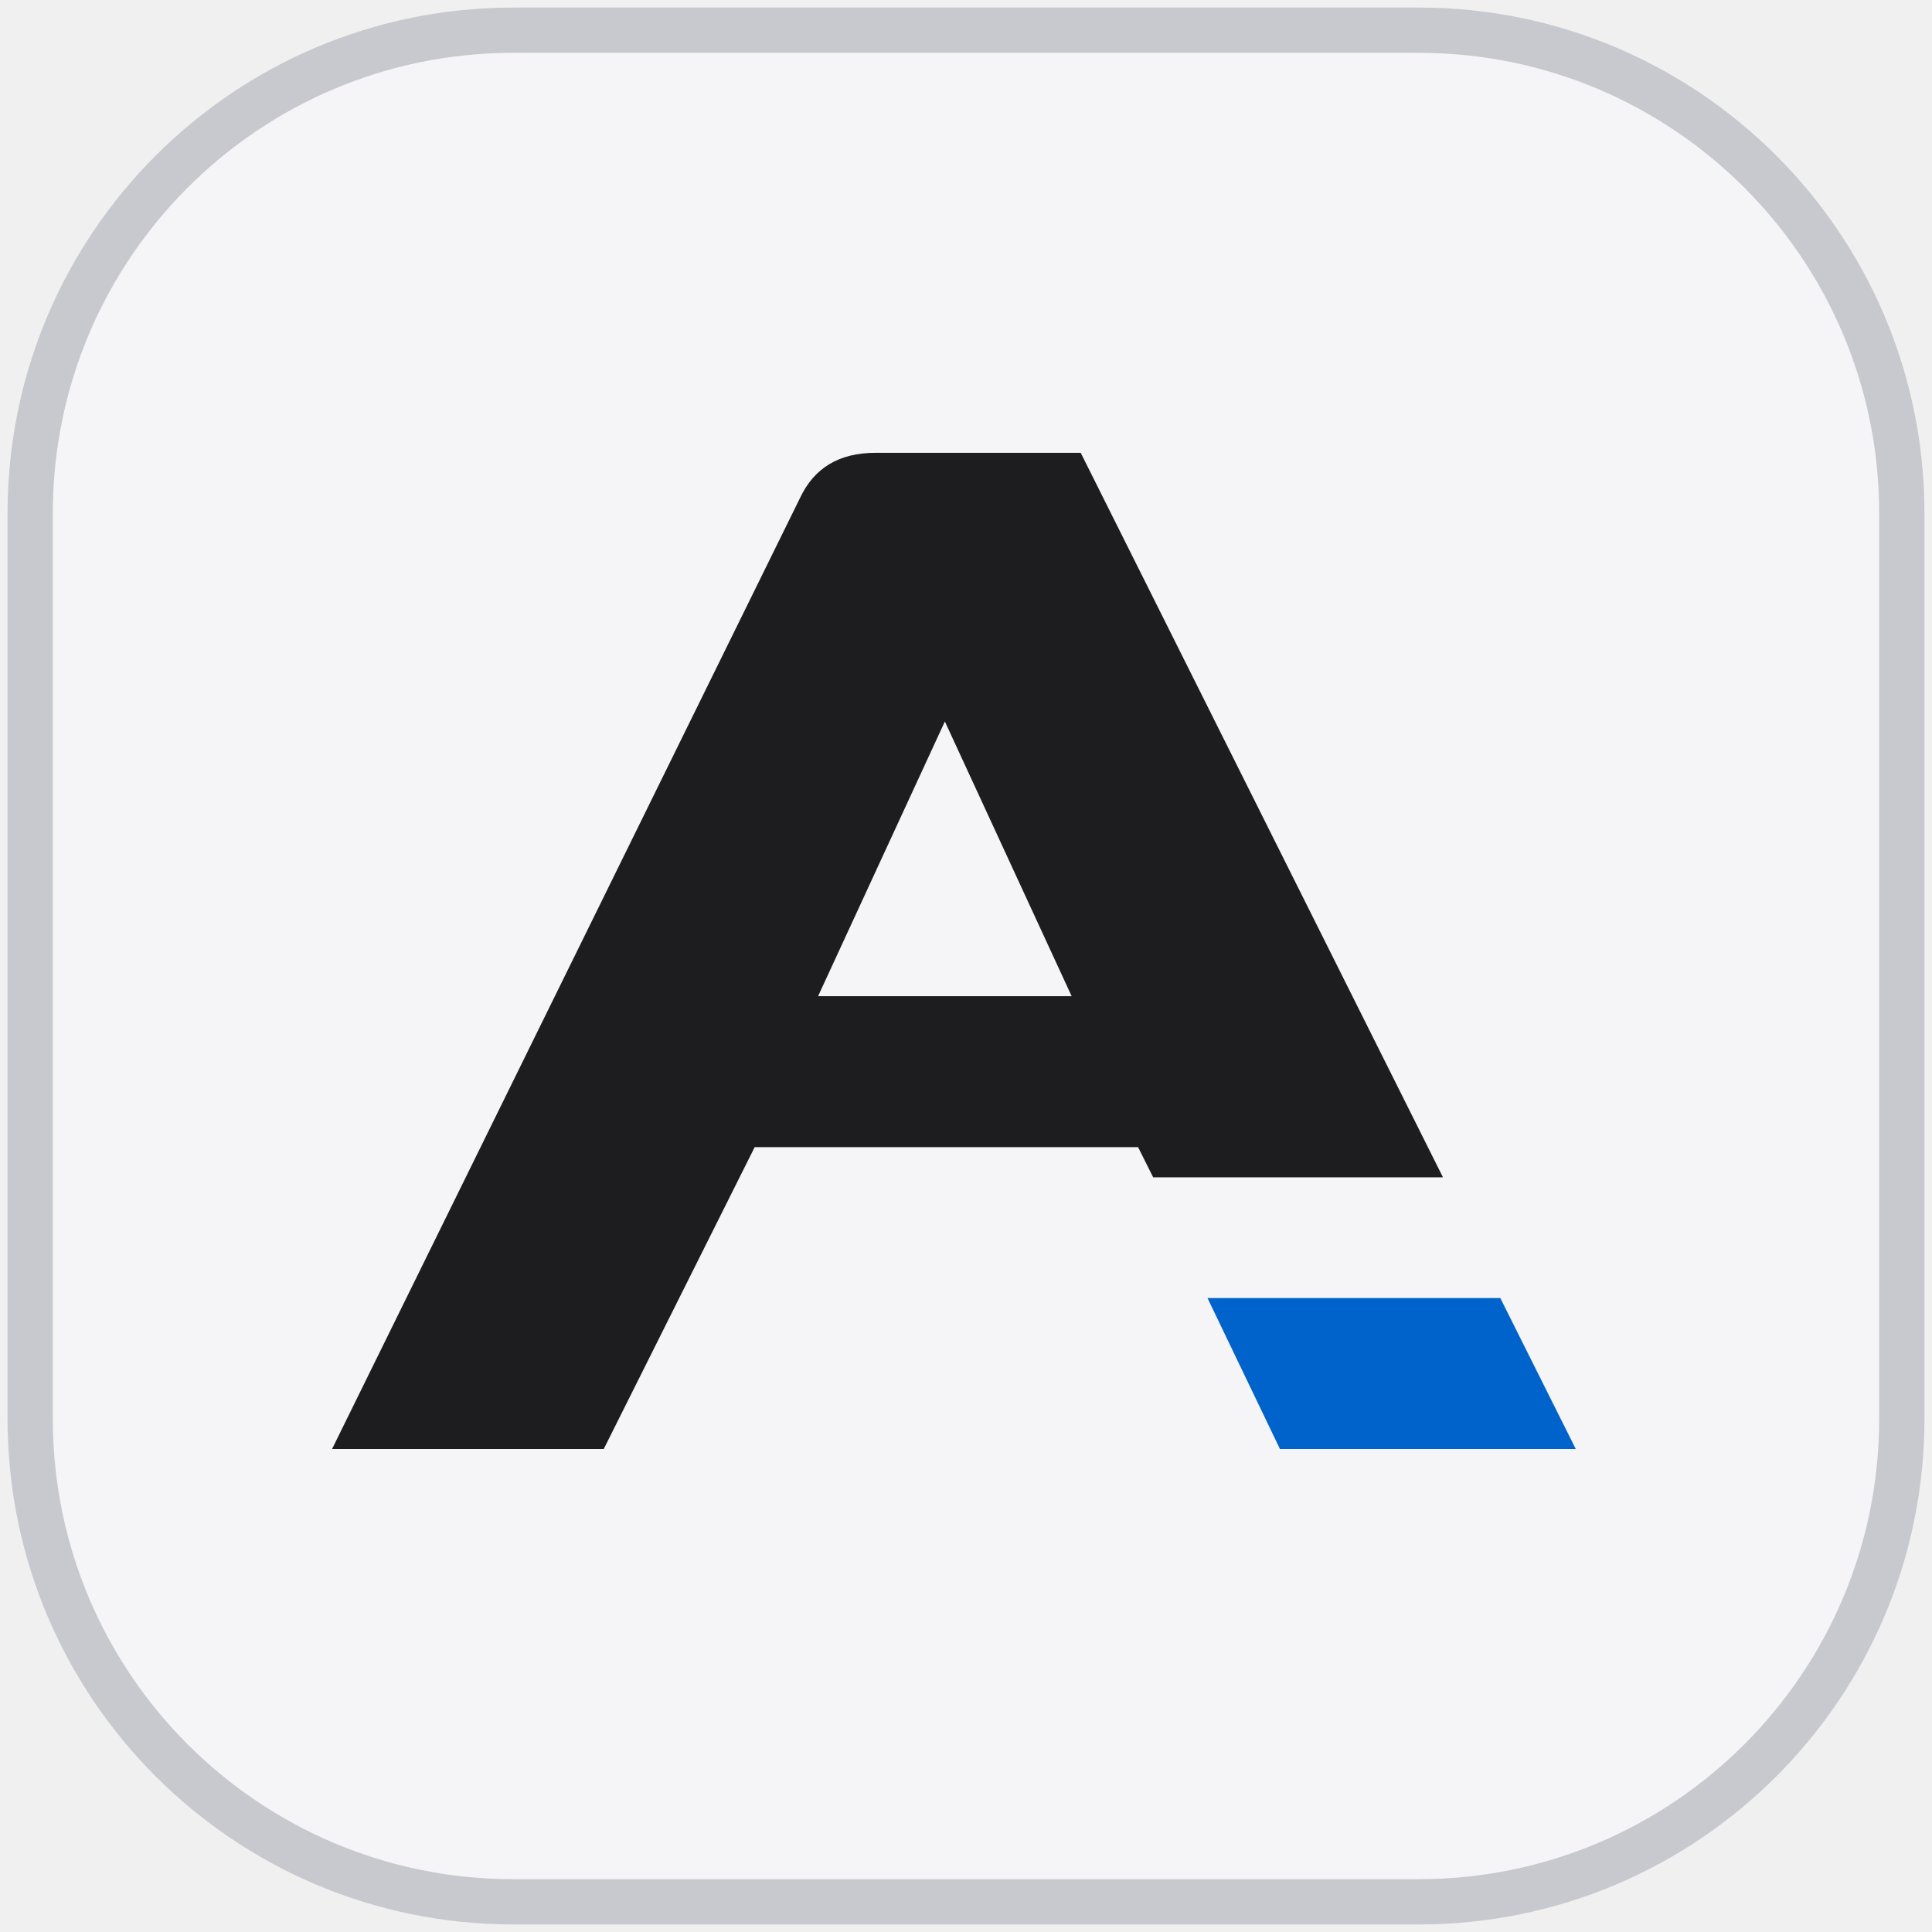
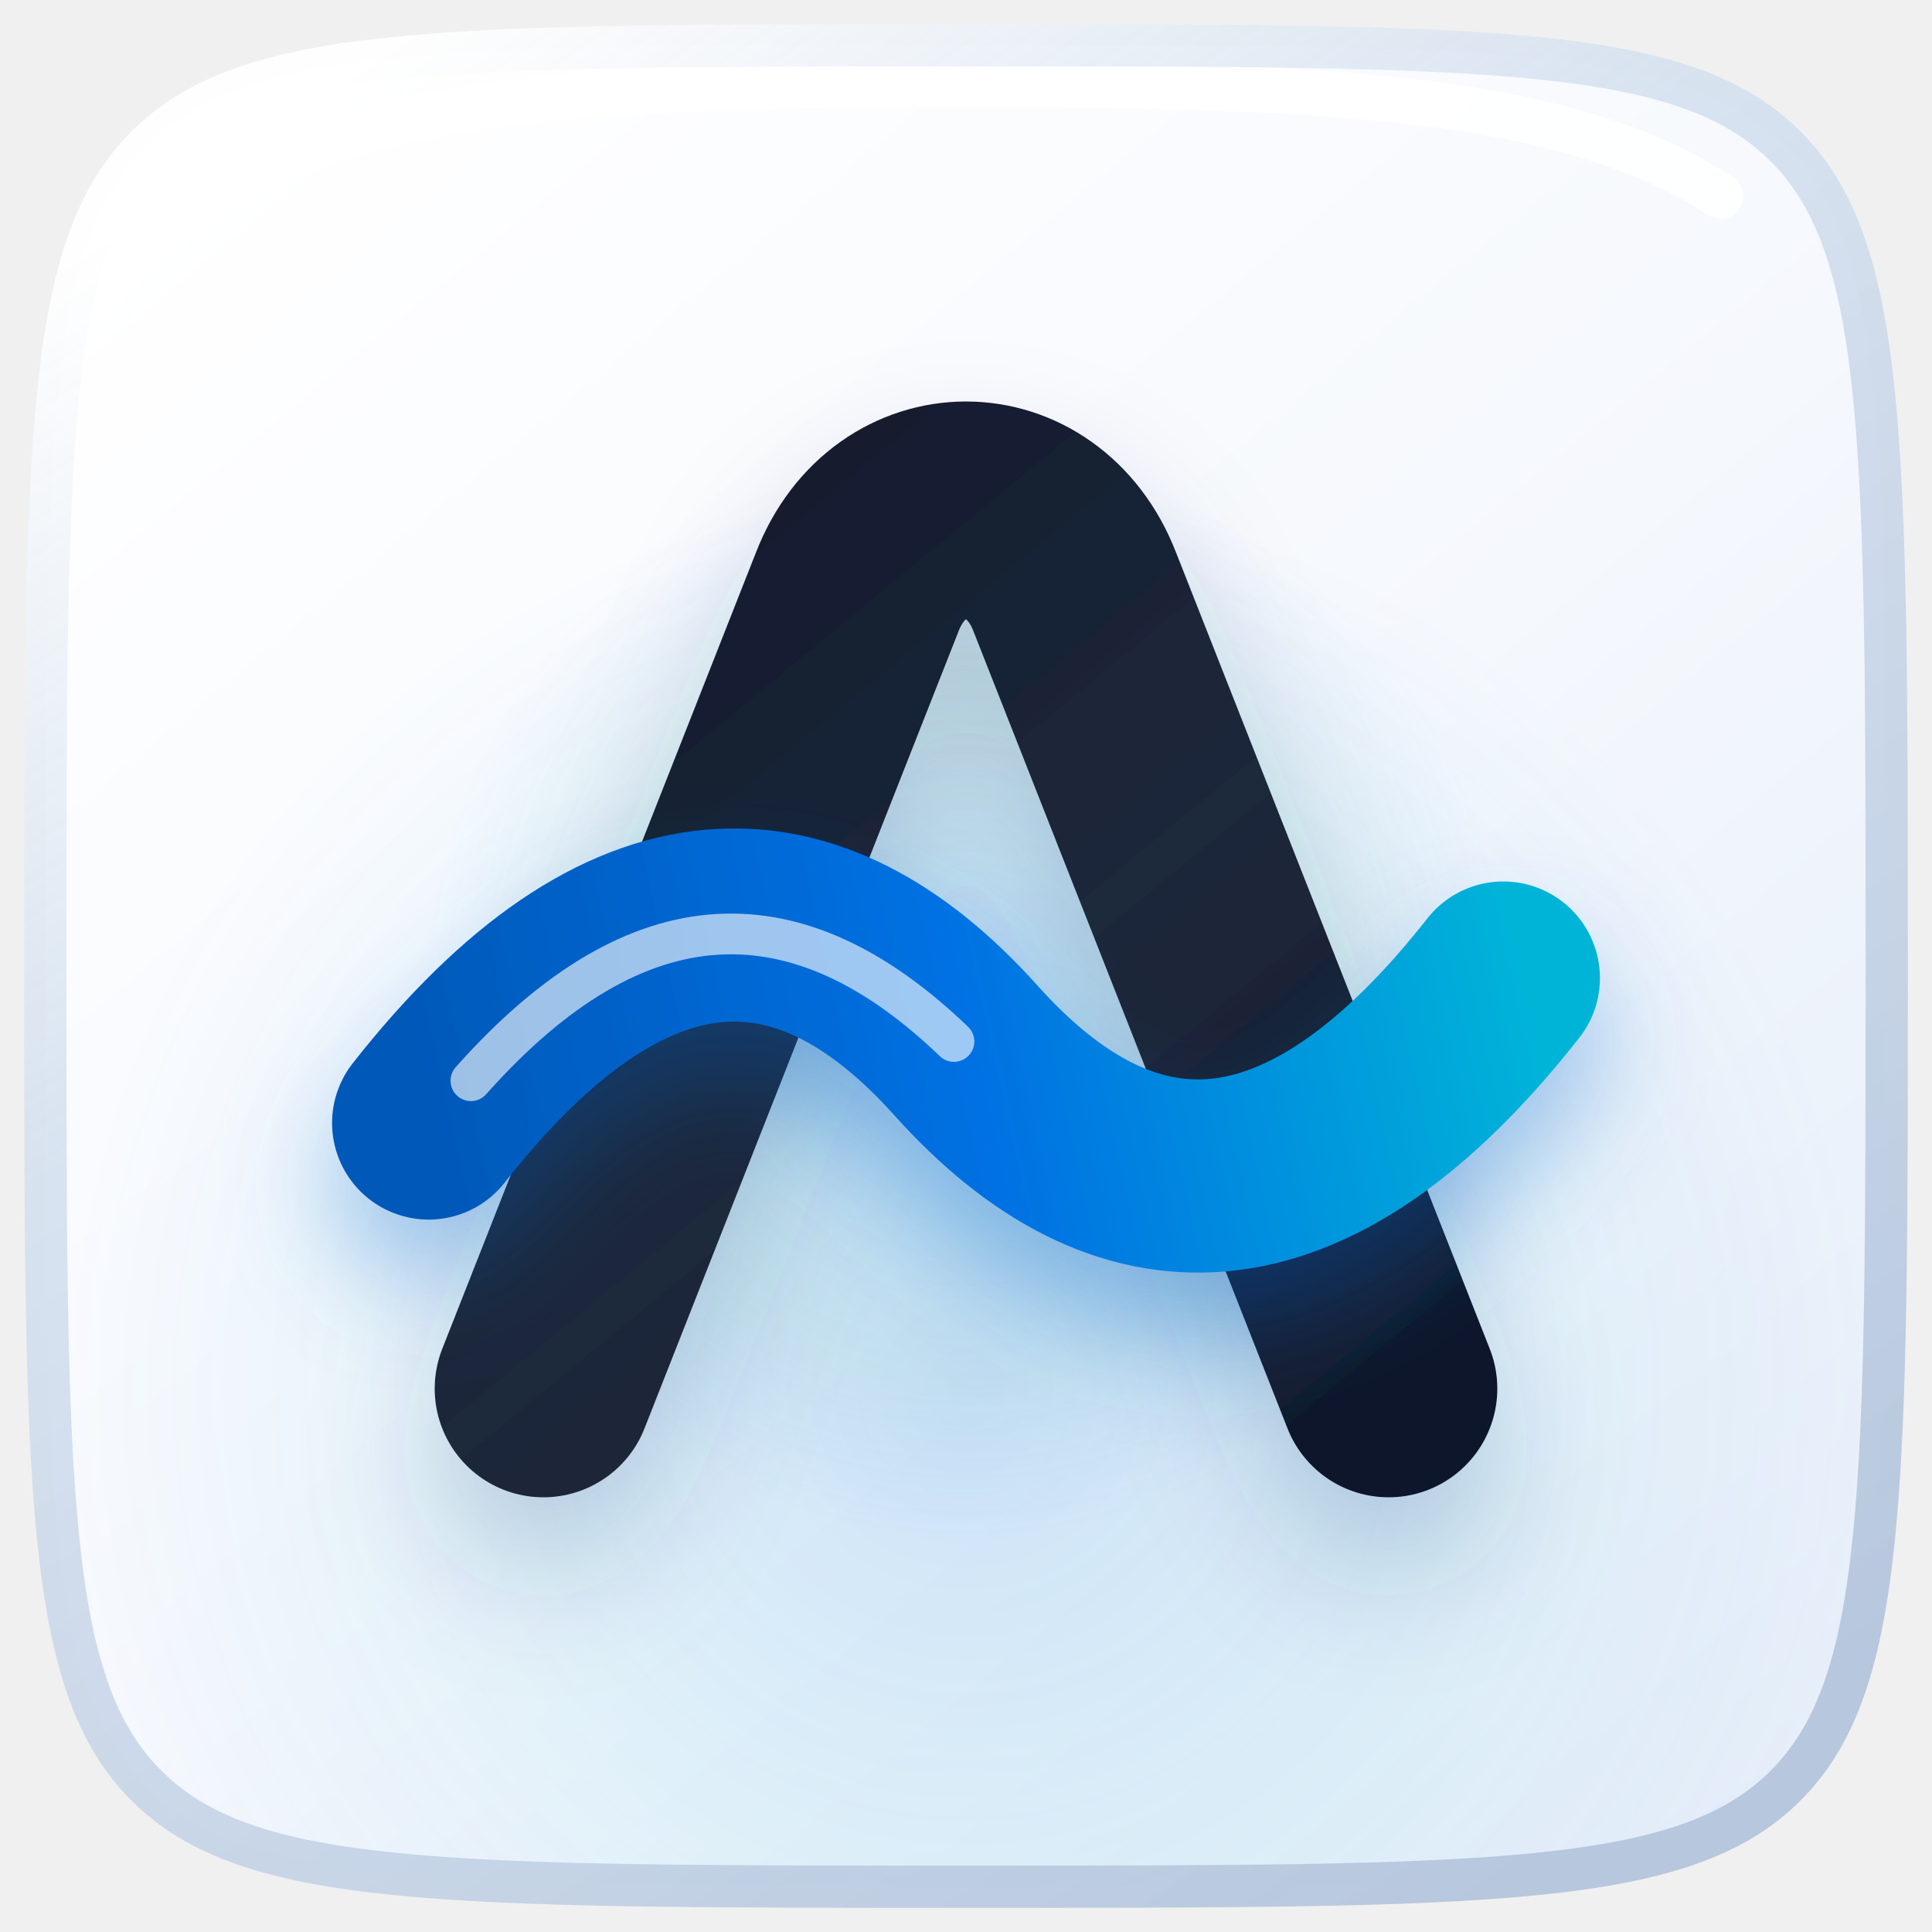
- <svg xmlns="http://www.w3.org/2000/svg" width="64" height="64" viewBox="0 0 64 64">
-   <rect x="1" y="1" width="62" height="62" rx="16" fill="#f5f5f7" stroke="#c8c9ce" stroke-width="1.5" />
-   <path d="M11 48 26.5 16.5Q27.2 15 29 15h6.8l12 24h-9.6l-.5-1H25L20 48Zm16.1-15h8.4l-4.2-9.1Z" fill="#1d1d1f" fill-rule="evenodd" />
-   <path d="M40 43h9.7l2.5 5h-9.8Z" fill="#0063cc" />
+ <svg xmlns="http://www.w3.org/2000/svg" width="64" height="64" viewBox="0 0 64 64" fill="none">
+   <defs>
+     <linearGradient id="sqBg" x1="8" y1="4" x2="56" y2="62" gradientUnits="userSpaceOnUse">
+       <stop offset="0%" stop-color="#FFFFFF" />
+       <stop offset="52%" stop-color="#F5F8FD" />
+       <stop offset="100%" stop-color="#E5EEF9" />
+     </linearGradient>
+     <radialGradient id="sqGlow" cx="32" cy="46" r="30" gradientUnits="userSpaceOnUse">
+       <stop offset="0%" stop-color="#0071E3" stop-opacity="0.15" />
+       <stop offset="65%" stop-color="#00B4D8" stop-opacity="0.05" />
+       <stop offset="100%" stop-color="#0071E3" stop-opacity="0" />
+     </radialGradient>
+     <linearGradient id="sqBorder" x1="12" y1="2" x2="52" y2="62" gradientUnits="userSpaceOnUse">
+       <stop offset="0%" stop-color="#FFFFFF" stop-opacity="0.95" />
+       <stop offset="35%" stop-color="#D2DFEE" stop-opacity="0.85" />
+       <stop offset="100%" stop-color="#B4C5DC" stop-opacity="0.95" />
+     </linearGradient>
+     <linearGradient id="archGrad" x1="18" y1="14" x2="46" y2="48" gradientUnits="userSpaceOnUse">
+       <stop offset="0%" stop-color="#0F172A" />
+       <stop offset="55%" stop-color="#1E293B" />
+       <stop offset="100%" stop-color="#0F172A" />
+     </linearGradient>
+     <linearGradient id="waveGrad" x1="14" y1="38" x2="50" y2="30" gradientUnits="userSpaceOnUse">
+       <stop offset="0%" stop-color="#0058B8" />
+       <stop offset="50%" stop-color="#0071E3" />
+       <stop offset="100%" stop-color="#00B4D8" />
+     </linearGradient>
+     <radialGradient id="bulkTint" cx="32" cy="33" r="18" gradientUnits="userSpaceOnUse">
+       <stop offset="0%" stop-color="#0071E3" stop-opacity="0.18" />
+       <stop offset="70%" stop-color="#0D9488" stop-opacity="0.07" />
+       <stop offset="100%" stop-color="#0071E3" stop-opacity="0" />
+     </radialGradient>
+     <filter id="glyphShadow" filterUnits="userSpaceOnUse" x="0" y="0" width="64" height="64" color-interpolation-filters="sRGB">
+       <feDropShadow dx="0" dy="2.4" stdDeviation="2.2" flood-color="#00336E" flood-opacity="0.20" />
+     </filter>
+     <filter id="waveShadow" filterUnits="userSpaceOnUse" x="0" y="0" width="64" height="64" color-interpolation-filters="sRGB">
+       <feDropShadow dx="0" dy="2.0" stdDeviation="1.8" flood-color="#0066CC" flood-opacity="0.34" />
+     </filter>
+   </defs>
+   <path d="M 32,1.5 C 49.5,1.5 55.8,1.5 59.15,4.85 C 62.5,8.2 62.5,14.5 62.5,32 C 62.5,49.5 62.5,55.8 59.15,59.15 C 55.8,62.5 49.5,62.5 32,62.5 C 14.5,62.5 8.2,62.5 4.85,59.15 C 1.5,55.8 1.5,49.5 1.5,32 C 1.5,14.5 1.5,8.2 4.85,4.85 C 8.2,1.5 14.5,1.5 32,1.5 Z" fill="url(#sqBg)" />
+   <path d="M 32,1.5 C 49.5,1.5 55.8,1.5 59.15,4.85 C 62.5,8.2 62.5,14.5 62.5,32 C 62.5,49.5 62.5,55.8 59.15,59.15 C 55.8,62.5 49.5,62.5 32,62.5 C 14.5,62.5 8.2,62.5 4.85,59.15 C 1.5,55.8 1.5,49.5 1.5,32 C 1.5,14.5 1.5,8.2 4.85,4.85 C 8.2,1.5 14.5,1.5 32,1.5 Z" fill="url(#sqGlow)" />
+   <path d="M 7,6.5 C 12,3.2 20,2.8 32,2.8 C 44,2.8 52,3.2 57,6.5" fill="none" stroke="#FFFFFF" stroke-width="1.5" stroke-linecap="round" opacity="0.92" />
+   <path d="M 32,1.5 C 49.5,1.5 55.8,1.5 59.15,4.85 C 62.5,8.2 62.5,14.5 62.5,32 C 62.5,49.5 62.5,55.8 59.15,59.15 C 55.8,62.5 49.5,62.5 32,62.5 C 14.5,62.5 8.2,62.5 4.85,59.15 C 1.5,55.8 1.5,49.5 1.5,32 C 1.5,14.5 1.5,8.2 4.85,4.85 C 8.2,1.5 14.5,1.5 32,1.5 Z" fill="none" stroke="url(#sqBorder)" stroke-width="1.4" />
+   <circle cx="32" cy="33" r="18" fill="url(#bulkTint)" />
+   <g filter="url(#glyphShadow)">
+     <path d="M 18.0,46.0 L 28.4,19.6 C 29.8,16.0 34.2,16.0 35.6,19.6 L 46.0,46.0" fill="none" stroke="url(#archGrad)" stroke-width="7.2" stroke-linecap="round" stroke-linejoin="round" />
+   </g>
+   <g filter="url(#waveShadow)">
+     <path d="M 14.2,37.2 C 20.8,28.8 26.8,29.0 32.0,34.8 C 37.2,40.6 43.2,40.8 49.8,32.4" fill="none" stroke="url(#waveGrad)" stroke-width="6.4" stroke-linecap="round" stroke-linejoin="round" />
+   </g>
+   <path d="M 15.6,35.8 C 21.2,29.5 26.5,29.6 31.6,34.5" fill="none" stroke="#FFFFFF" stroke-width="1.35" stroke-linecap="round" opacity="0.62" />
</svg>
